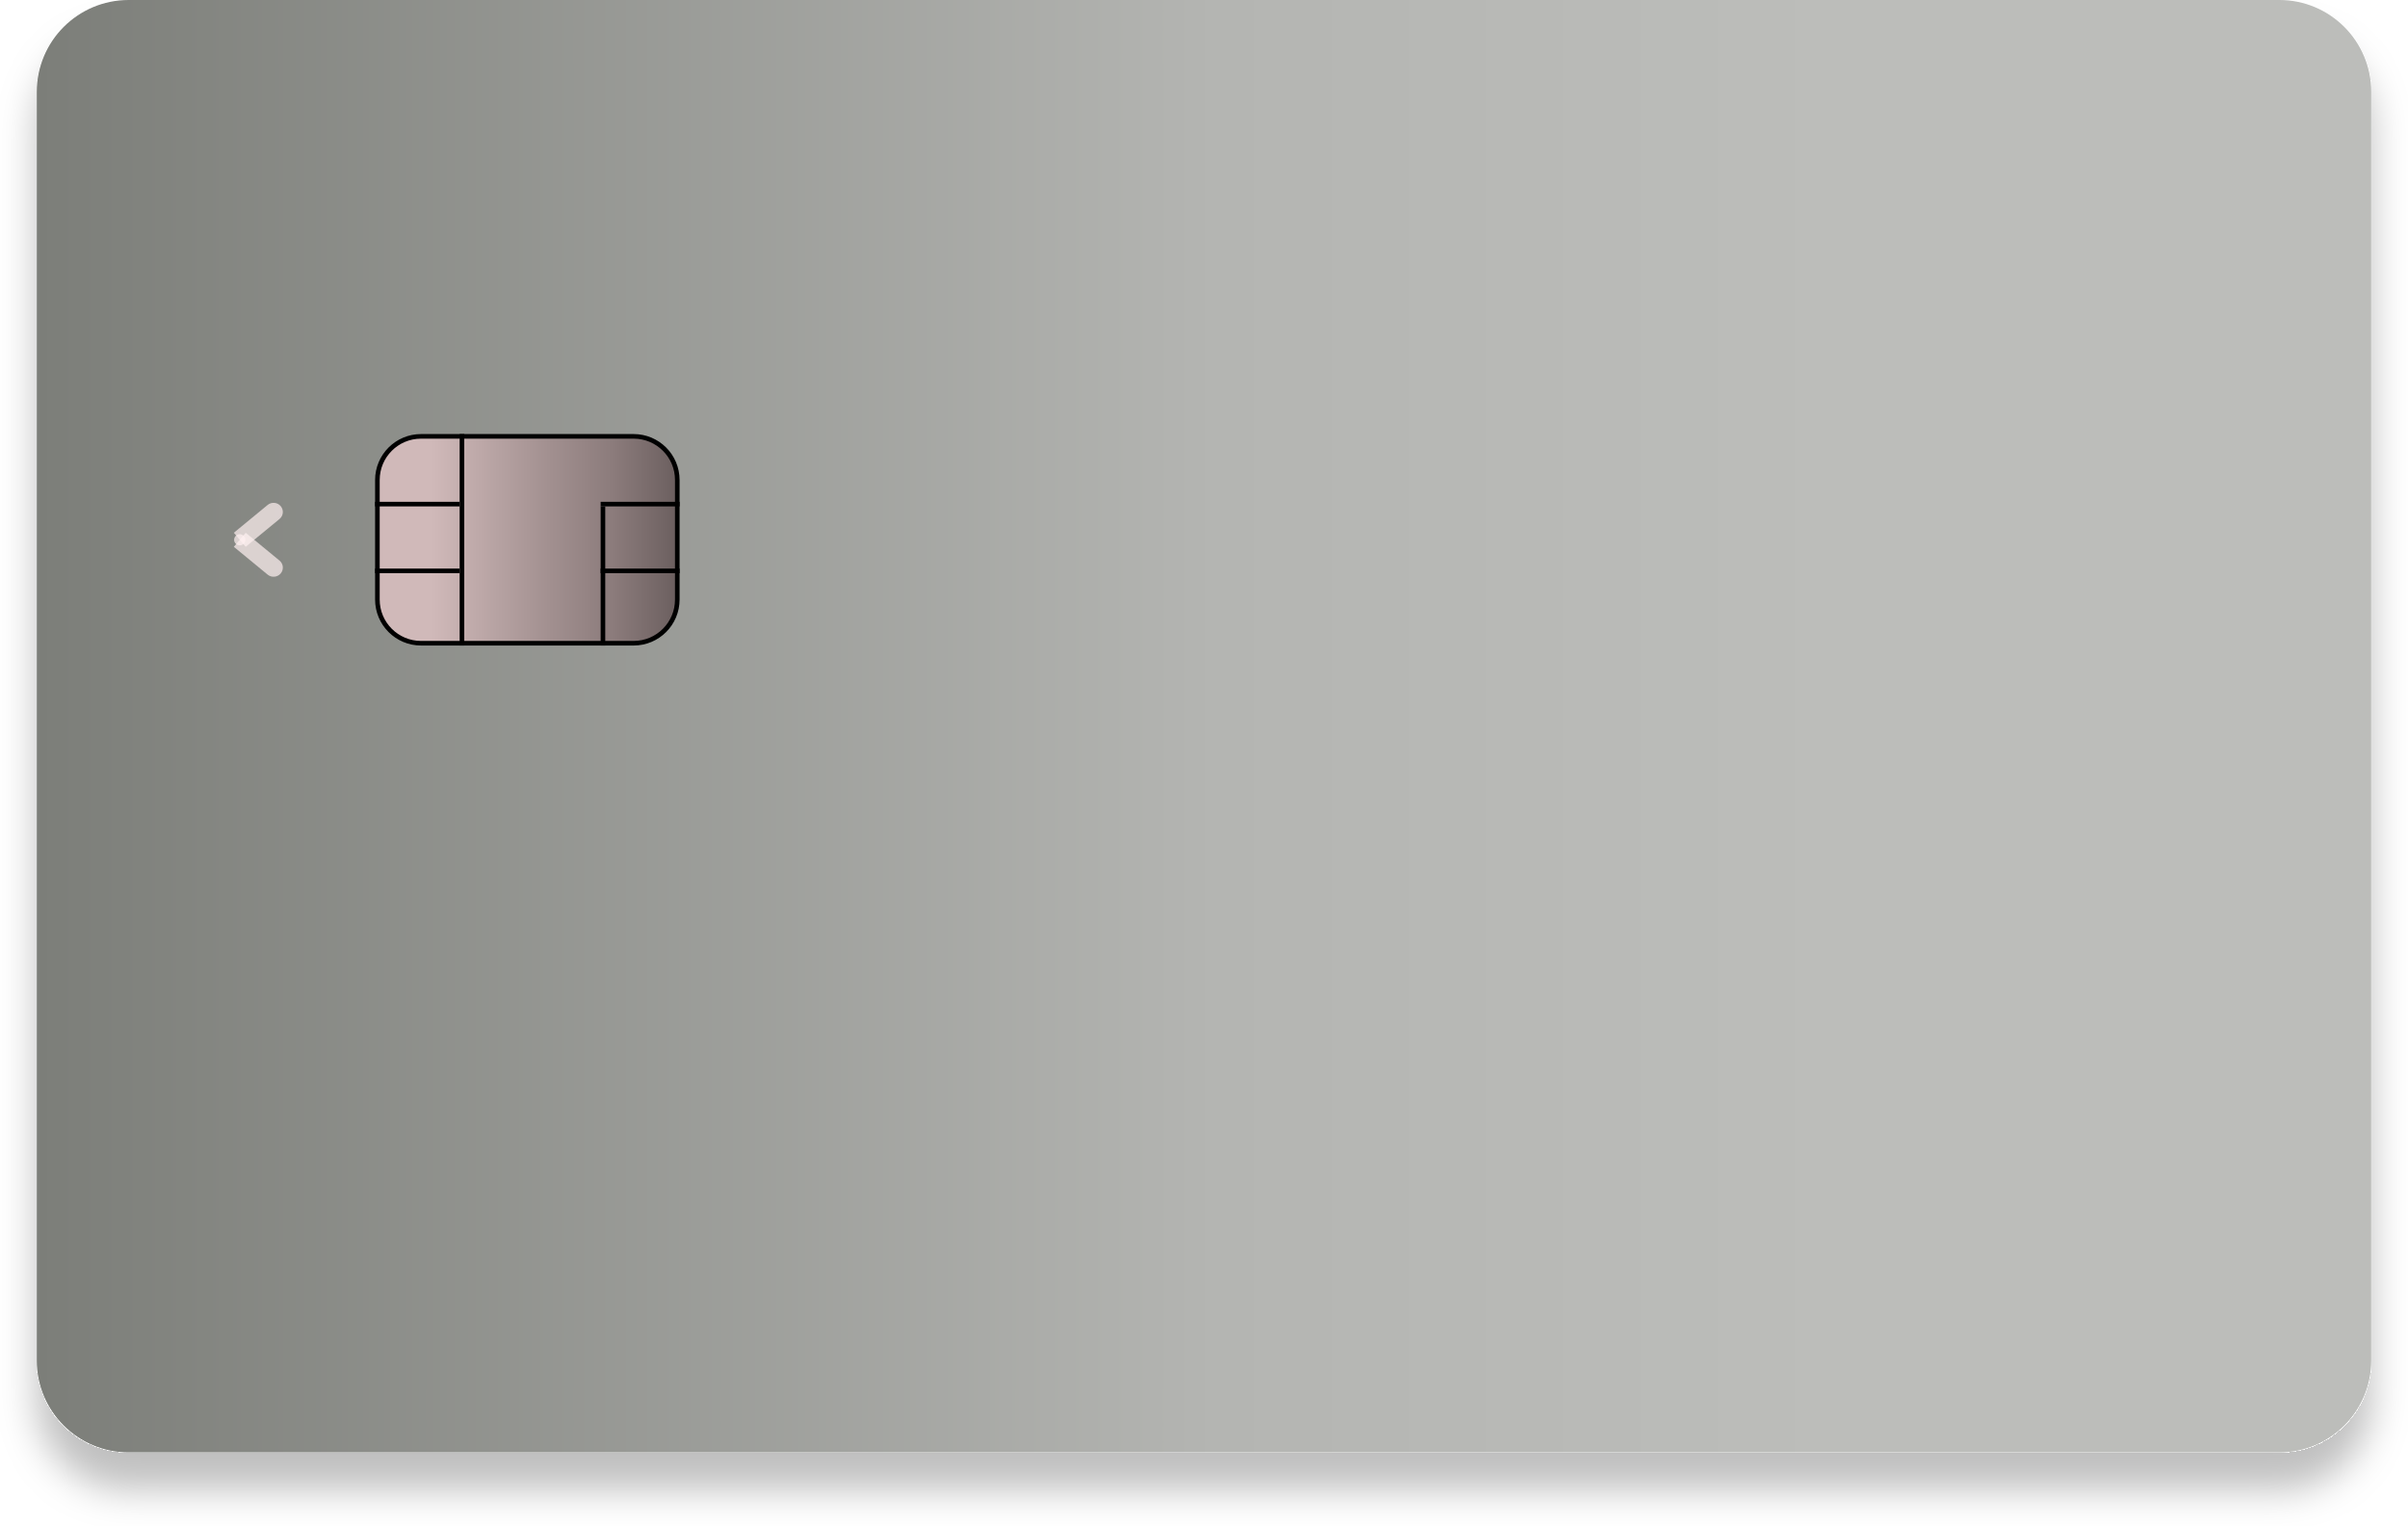
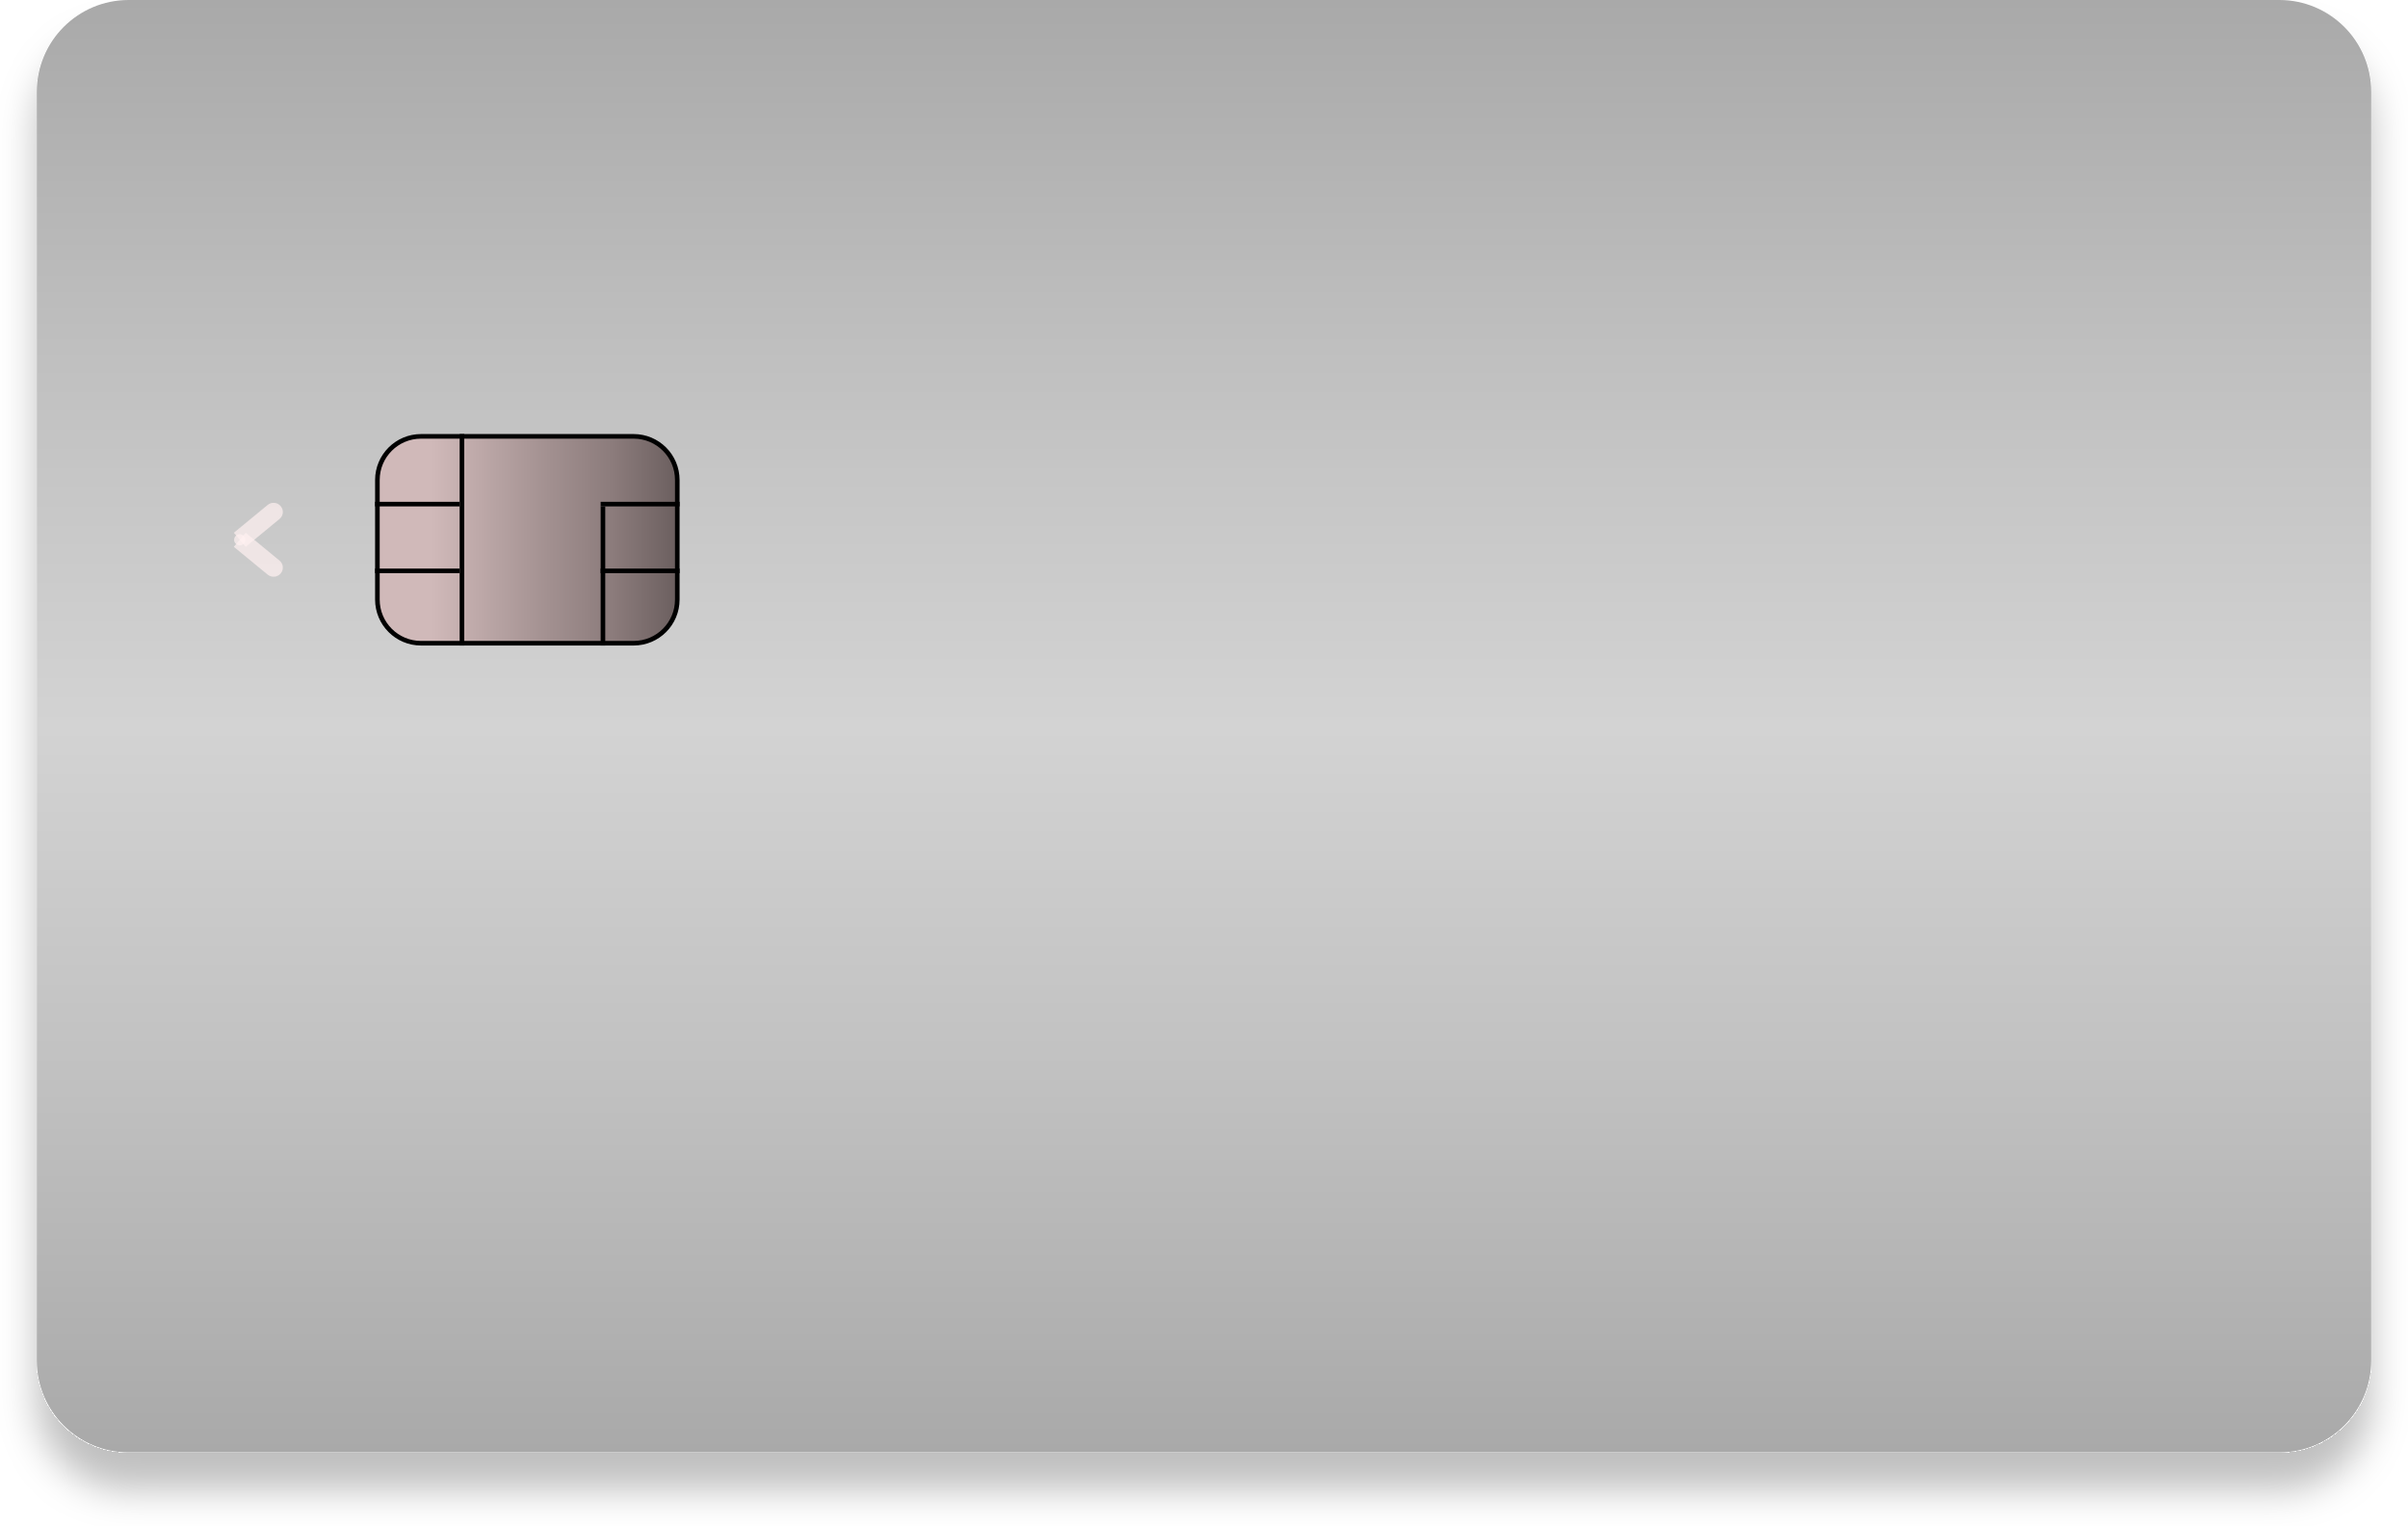
<svg xmlns="http://www.w3.org/2000/svg" width="262" height="166" viewBox="0 0 262 166" fill="none">
  <g filter="url(#filter0_d_27_30)">
    <rect x="4" width="254" height="158" rx="10" fill="url(#paint0_linear_27_30)" />
  </g>
  <rect x="41.062" y="47.468" width="32.63" height="22.504" rx="4.75" fill="url(#paint1_linear_27_30)" stroke="black" stroke-width="0.5" />
  <line x1="50.264" y1="47.218" x2="50.264" y2="70.222" stroke="black" stroke-width="0.5" />
  <line x1="40.812" y1="54.838" x2="50.014" y2="54.838" stroke="black" stroke-width="0.5" />
  <line x1="40.812" y1="62.102" x2="50.014" y2="62.102" stroke="black" stroke-width="0.5" />
  <line x1="65.603" y1="55.088" x2="65.603" y2="70.222" stroke="black" stroke-width="0.5" />
  <line x1="65.353" y1="54.838" x2="73.942" y2="54.838" stroke="black" stroke-width="0.5" />
  <line x1="65.353" y1="62.102" x2="73.942" y2="62.102" stroke="black" stroke-width="0.5" />
  <path d="M30.413 56.457C30.84 56.107 30.897 55.48 30.541 55.058C30.184 54.636 29.549 54.579 29.123 54.929L30.413 56.457ZM26.732 59.484L30.413 56.457L29.123 54.929L25.442 57.956L26.732 59.484Z" fill="#FFF1F1" fill-opacity="0.7" />
  <path d="M29.123 62.511C29.549 62.862 30.184 62.804 30.541 62.382C30.897 61.96 30.84 61.334 30.413 60.983L29.123 62.511ZM25.442 59.484L29.123 62.511L30.413 60.983L26.732 57.956L25.442 59.484Z" fill="#FFF1F1" fill-opacity="0.7" />
  <ellipse cx="26.087" cy="58.72" rx="0.614" ry="0.605" fill="#FFF1F1" fill-opacity="0.7" />
  <defs>
    <filter id="filter0_d_27_30" x="0" y="0" width="262" height="166" filterUnits="userSpaceOnUse" color-interpolation-filters="sRGB">
      <feFlood flood-opacity="0" result="BackgroundImageFix" />
      <feColorMatrix in="SourceAlpha" type="matrix" values="0 0 0 0 0 0 0 0 0 0 0 0 0 0 0 0 0 0 127 0" result="hardAlpha" />
      <feOffset dy="4" />
      <feGaussianBlur stdDeviation="2" />
      <feComposite in2="hardAlpha" operator="out" />
      <feColorMatrix type="matrix" values="0 0 0 0 0 0 0 0 0 0 0 0 0 0 0 0 0 0 0.25 0" />
      <feBlend mode="normal" in2="BackgroundImageFix" result="effect1_dropShadow_27_30" />
      <feBlend mode="normal" in="SourceGraphic" in2="effect1_dropShadow_27_30" result="shape" />
    </filter>
-     <linearGradient id="paint0_linear_27_30" x1="258" y1="79" x2="4" y2="79" gradientUnits="userSpaceOnUse">
-       <stop offset="0.23" stop-color="#BCBDBA" />
-       <stop offset="0.495" stop-color="#B4B5B2" />
-       <stop offset="1" stop-color="#7C7E79" />
+     <linearGradient id="paint0_linear_27_30" x1="131" y1="0" x2="131" y2="158" gradientUnits="userSpaceOnUse">
+       <stop stop-color="#A9A9A9" />
+       <stop offset="0.25" stop-color="#C0C0C0" />
+       <stop offset="0.5" stop-color="#D3D3D3" />
+       <stop offset="0.75" stop-color="#C0C0C0" />
+       <stop offset="1" stop-color="#A9A9A9" />
    </linearGradient>
    <linearGradient id="paint1_linear_27_30" x1="73.942" y1="58.72" x2="40.812" y2="58.72" gradientUnits="userSpaceOnUse">
      <stop stop-color="#6A5E5E" />
      <stop offset="0.215" stop-color="#8B7B7B" />
      <stop offset="0.43" stop-color="#A29090" />
      <stop offset="0.815" stop-color="#D0B9B9" />
    </linearGradient>
  </defs>
</svg>
